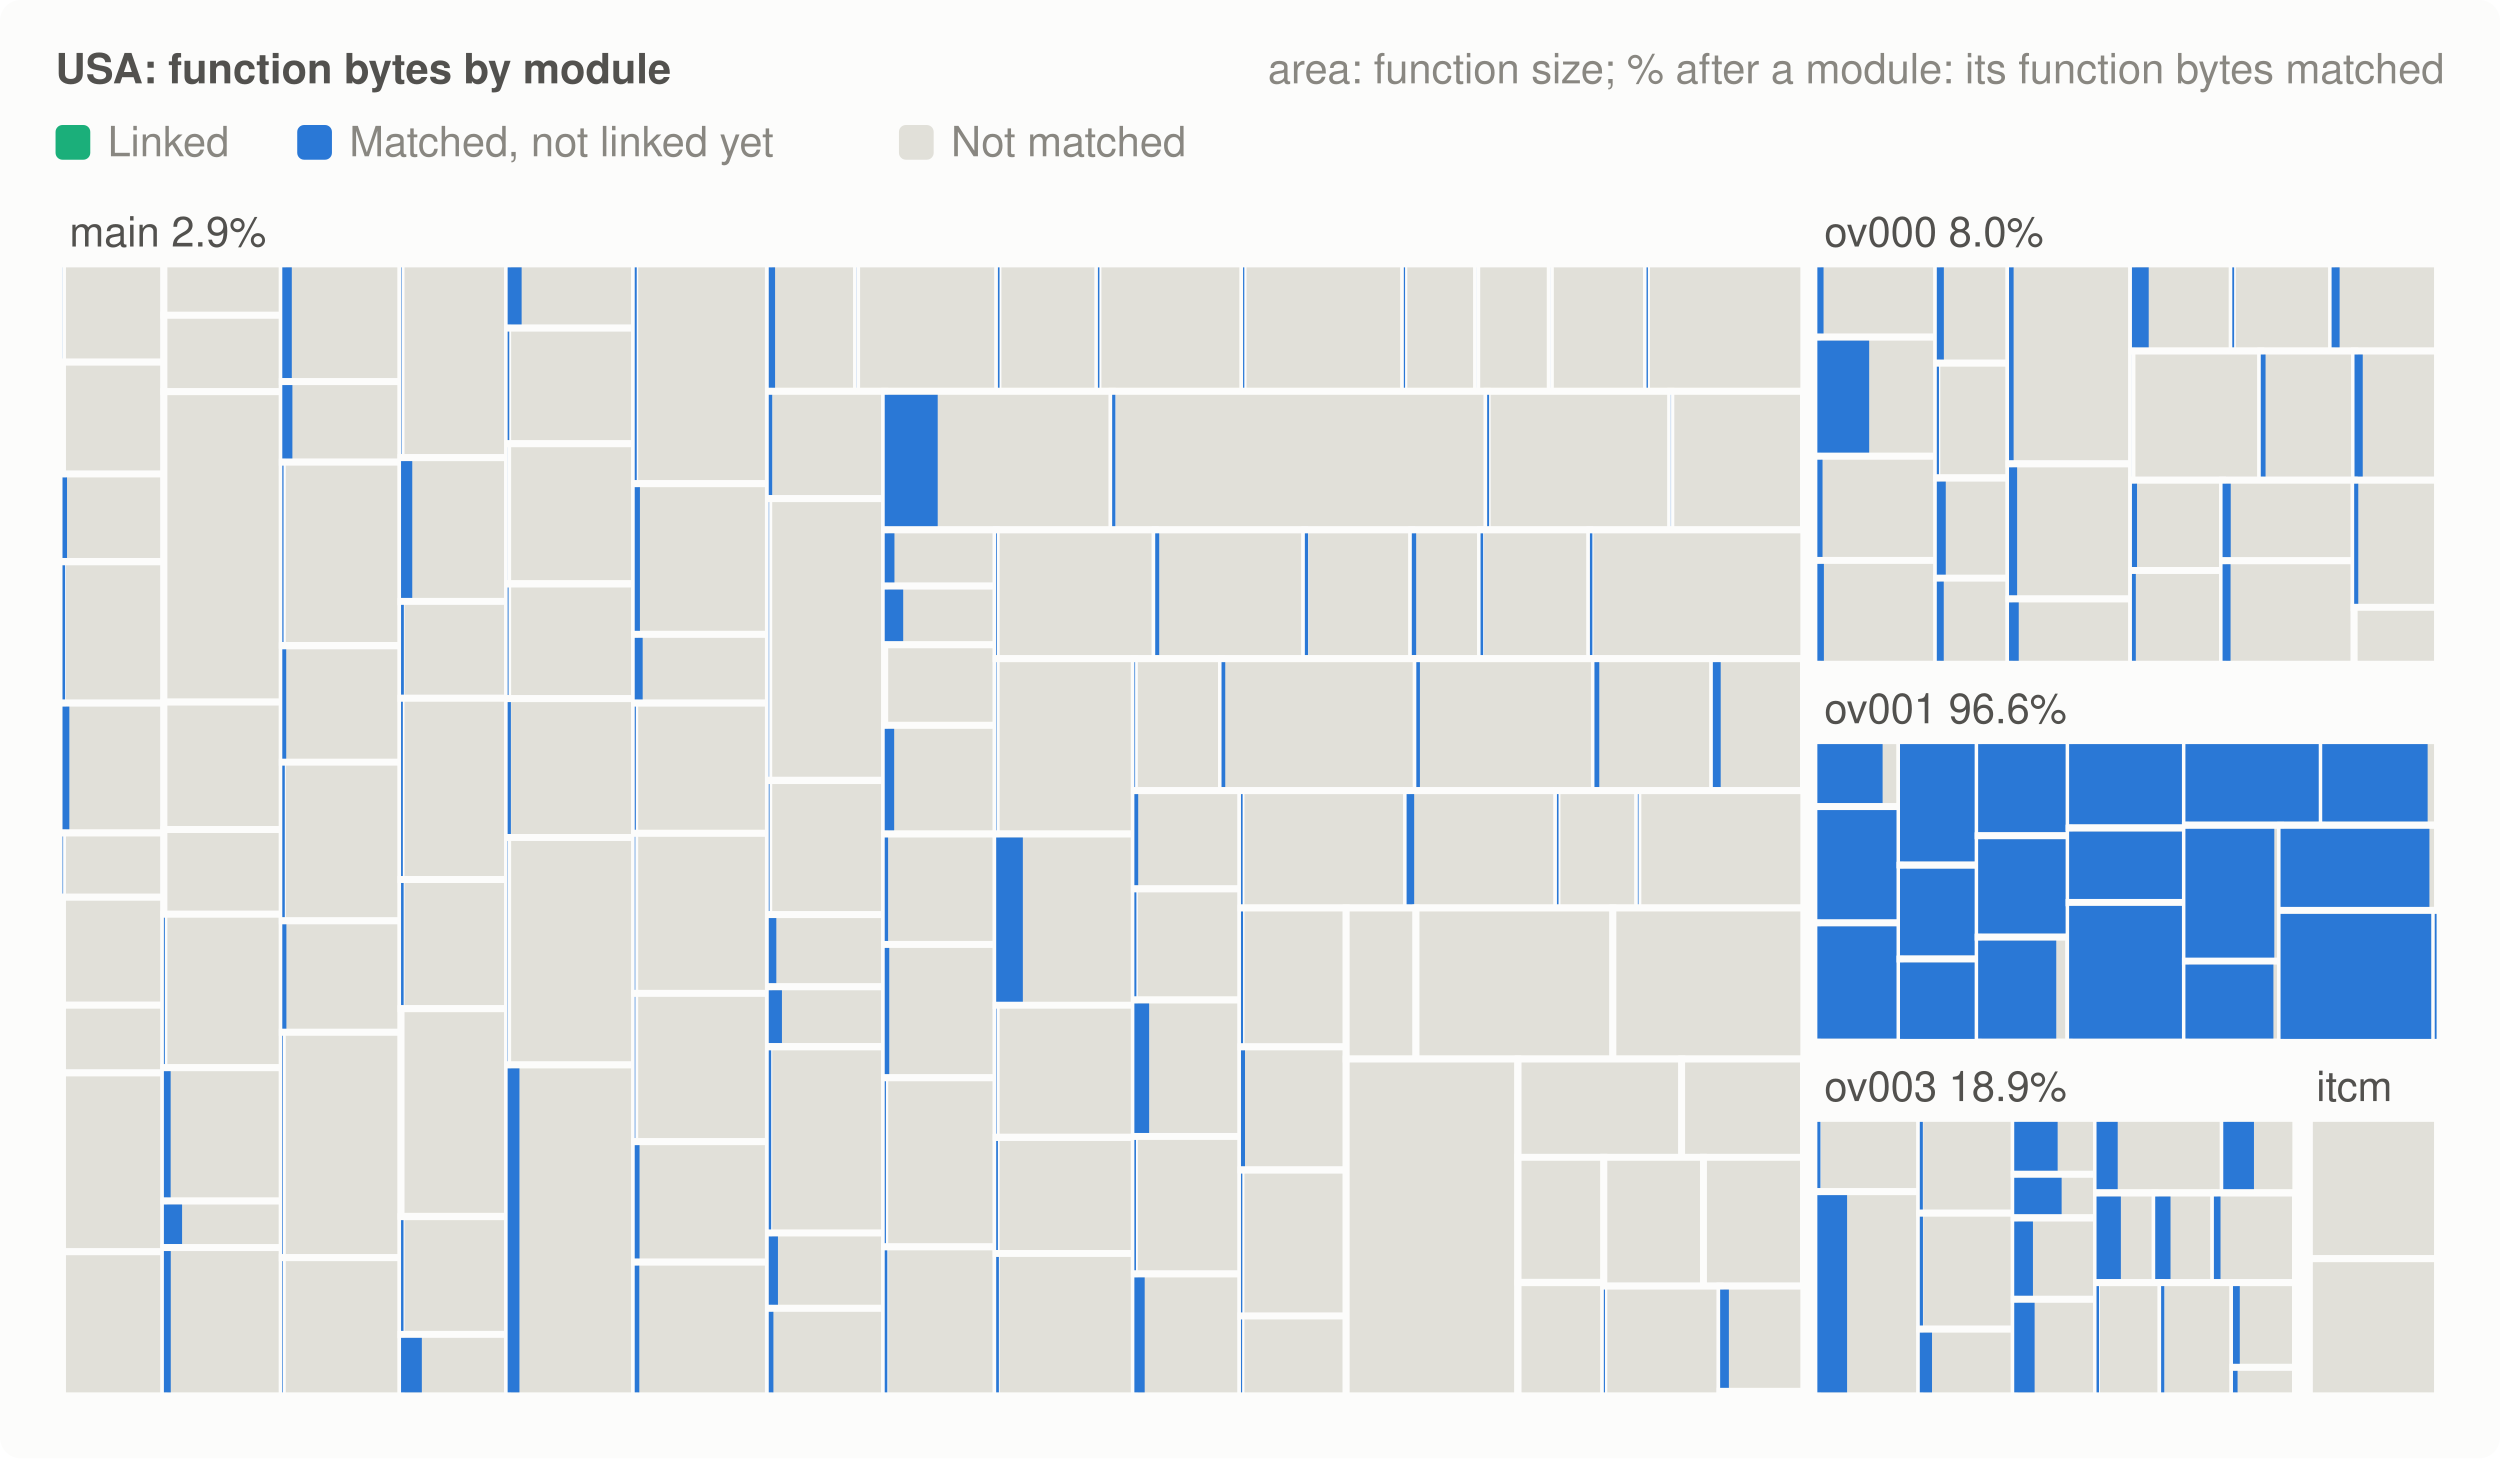
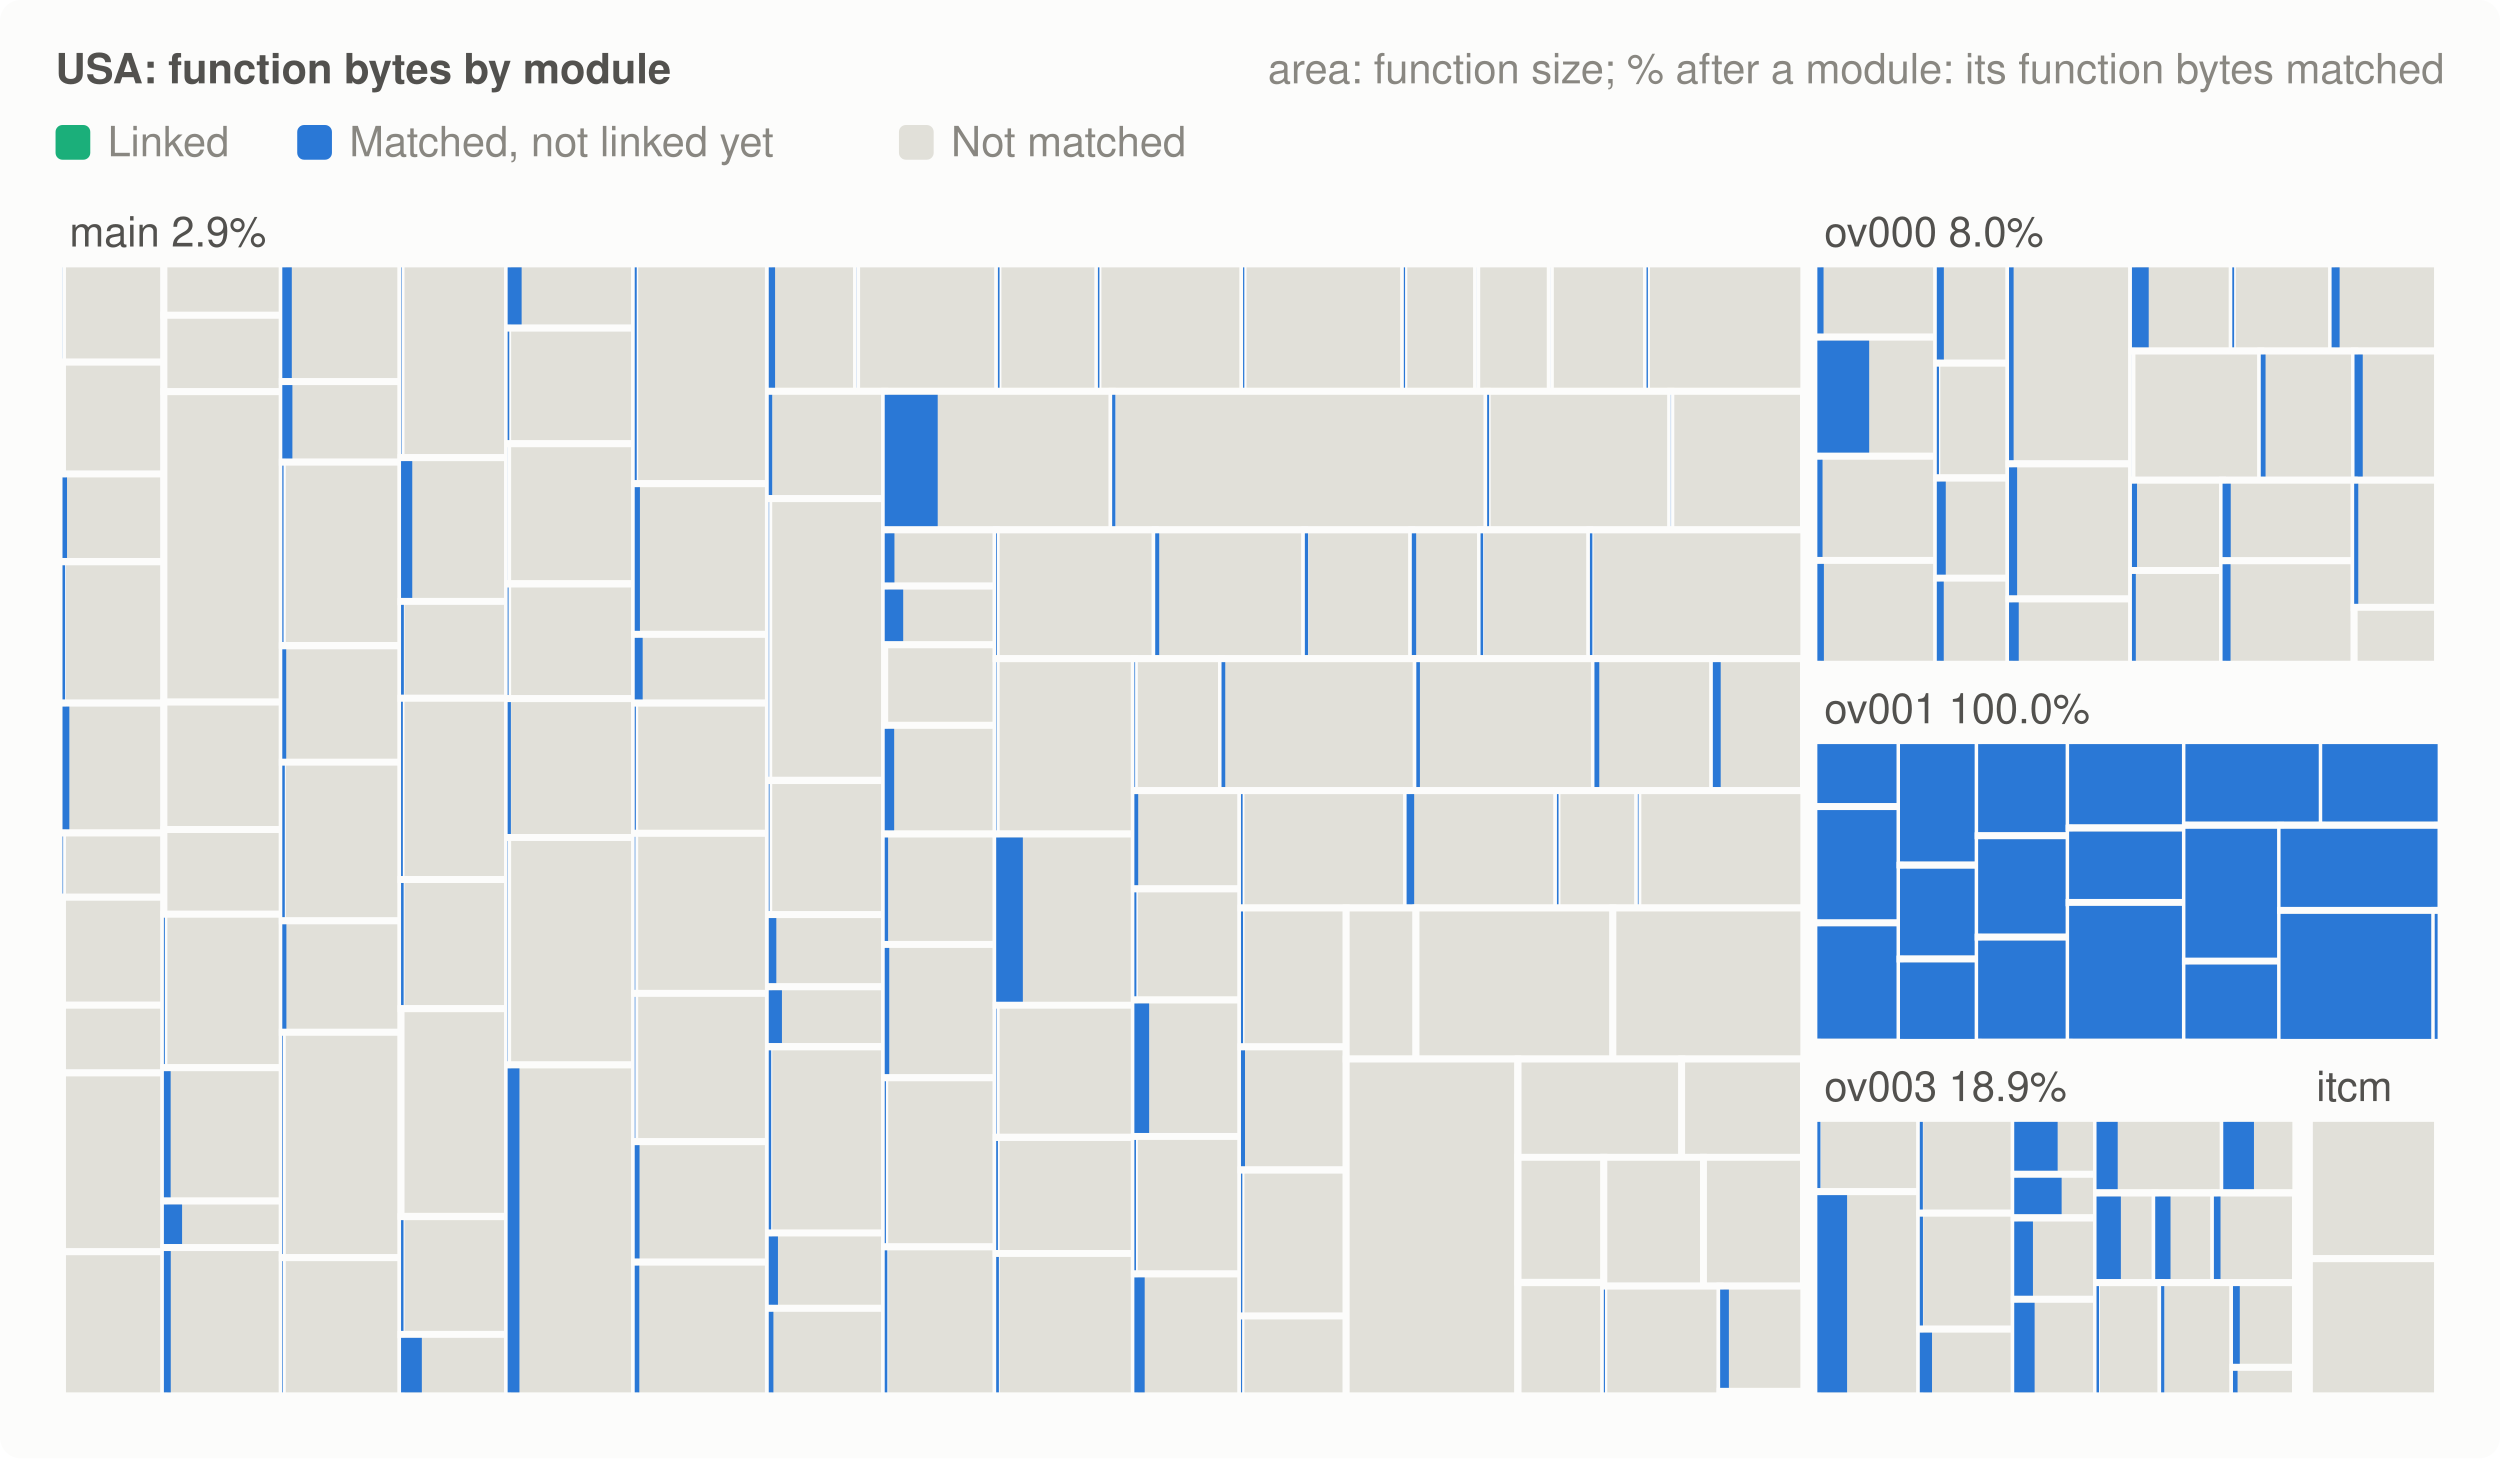
<svg xmlns="http://www.w3.org/2000/svg" viewBox="0 0 720 420" width="720" height="420" role="img" aria-label="Matched and linked code by module (USA)">
  <style>.bg{fill:#fcfcfb}.lbl{fill:#52514e}.muted{fill:#898781}.todo{fill:#e1e0d9}.gap{stroke:#fcfcfb}.matched{fill:#2a78d6}.linked{fill:#1baf7a}@media (prefers-color-scheme: dark){.bg{fill:#1a1a19}.lbl{fill:#c3c2b7}.muted{fill:#898781}.todo{fill:#2c2c2a}.gap{stroke:#1a1a19}.matched{fill:#3987e5}.linked{fill:#199e70}}text{font:12px -apple-system,BlinkMacSystemFont,'Segoe UI',Helvetica,Arial,sans-serif}.head{font-weight:600}</style>
  <rect class="bg" width="720" height="420" rx="6" />
  <text class="lbl head" x="16" y="24">USA: function bytes by module</text>
  <text class="muted" x="704" y="24" text-anchor="end">area: function size; % after a module: its function bytes matched</text>
  <rect class="linked" x="16" y="36" width="10" height="10" rx="2" />
  <text class="muted" x="31" y="45">Linked</text>
  <rect class="matched" x="85.6" y="36" width="10" height="10" rx="2" />
  <text class="muted" x="100.6" y="45">Matched, not linked yet</text>
  <rect class="todo" x="258.9" y="36" width="10" height="10" rx="2" />
  <text class="muted" x="273.9" y="45">Not matched</text>
  <rect class="todo gap" x="18.0" y="76.0" width="29.2" height="28.3" stroke-width="2" />
  <rect class="matched" x="18.0" y="77.0" width="0.03" height="26.3" />
  <rect class="todo gap" x="18.0" y="104.3" width="29.2" height="32.3" stroke-width="2" />
  <rect class="todo gap" x="18.0" y="136.5" width="29.2" height="25.2" stroke-width="2" />
  <rect class="matched" x="18.0" y="137.5" width="1.30" height="23.2" />
  <rect class="todo gap" x="18.0" y="161.8" width="29.2" height="40.7" stroke-width="2" />
  <rect class="matched" x="18.0" y="162.8" width="0.75" height="38.7" />
  <rect class="todo gap" x="18.0" y="202.5" width="29.2" height="37.4" stroke-width="2" />
  <rect class="matched" x="18.0" y="203.5" width="1.97" height="35.4" />
  <rect class="todo gap" x="18.0" y="239.9" width="29.2" height="18.5" stroke-width="2" />
  <rect class="matched" x="18.0" y="240.9" width="0.18" height="16.5" />
  <rect class="todo gap" x="18.0" y="258.4" width="29.2" height="31.1" stroke-width="2" />
  <rect class="todo gap" x="18.0" y="289.5" width="29.2" height="19.5" stroke-width="2" />
  <rect class="todo gap" x="18.0" y="309.0" width="29.2" height="51.5" stroke-width="2" />
  <rect class="todo gap" x="18.0" y="360.5" width="29.2" height="41.5" stroke-width="2" />
  <rect class="todo gap" x="47.2" y="76.0" width="34.1" height="14.8" stroke-width="2" />
  <rect class="todo gap" x="47.2" y="90.8" width="34.1" height="22.0" stroke-width="2" />
  <rect class="todo gap" x="47.2" y="112.8" width="34.1" height="89.4" stroke-width="2" />
  <rect class="todo gap" x="47.2" y="202.2" width="34.1" height="36.7" stroke-width="2" />
  <rect class="todo gap" x="47.2" y="238.9" width="34.1" height="24.4" stroke-width="2" />
  <rect class="todo gap" x="47.2" y="263.3" width="34.1" height="44.2" stroke-width="2" />
  <rect class="matched" x="47.2" y="264.3" width="0.28" height="42.2" />
  <rect class="todo gap" x="47.2" y="307.5" width="34.1" height="38.4" stroke-width="2" />
  <rect class="matched" x="47.2" y="308.5" width="1.95" height="36.4" />
  <rect class="todo gap" x="47.2" y="345.9" width="34.1" height="13.4" stroke-width="2" />
  <rect class="matched" x="47.2" y="346.9" width="5.24" height="11.4" />
  <rect class="todo gap" x="47.2" y="359.3" width="34.1" height="42.7" stroke-width="2" />
  <rect class="matched" x="47.2" y="360.3" width="1.98" height="40.7" />
  <rect class="todo gap" x="81.3" y="76.0" width="34.2" height="33.9" stroke-width="2" />
  <rect class="matched" x="81.3" y="77.0" width="2.74" height="31.9" />
  <rect class="todo gap" x="81.3" y="109.9" width="34.2" height="23.2" stroke-width="2" />
  <rect class="matched" x="81.3" y="110.9" width="2.91" height="21.2" />
  <rect class="todo gap" x="81.3" y="133.1" width="34.2" height="52.8" stroke-width="2" />
  <rect class="matched" x="81.3" y="134.1" width="0.36" height="50.8" />
  <rect class="todo gap" x="81.3" y="186.0" width="34.2" height="33.6" stroke-width="2" />
  <rect class="matched" x="81.3" y="187.0" width="1.13" height="31.6" />
  <rect class="todo gap" x="81.3" y="219.5" width="34.2" height="45.7" stroke-width="2" />
  <rect class="matched" x="81.3" y="220.5" width="0.72" height="43.7" />
  <rect class="todo gap" x="81.3" y="265.2" width="34.2" height="32.1" stroke-width="2" />
  <rect class="matched" x="81.3" y="266.2" width="1.18" height="30.1" />
  <rect class="todo gap" x="81.3" y="297.3" width="34.2" height="64.9" stroke-width="2" />
  <rect class="matched" x="81.3" y="298.3" width="0.20" height="62.9" />
  <rect class="todo gap" x="81.3" y="362.2" width="34.2" height="39.8" stroke-width="2" />
  <rect class="matched" x="81.3" y="363.2" width="0.19" height="37.8" />
  <rect class="todo gap" x="115.5" y="76.0" width="30.7" height="55.8" stroke-width="2" />
  <rect class="matched" x="115.5" y="77.0" width="0.15" height="53.8" />
  <rect class="todo gap" x="115.5" y="131.8" width="30.7" height="41.5" stroke-width="2" />
  <rect class="matched" x="115.5" y="132.8" width="3.23" height="39.5" />
  <rect class="todo gap" x="115.5" y="173.2" width="30.7" height="27.9" stroke-width="2" />
  <rect class="matched" x="115.5" y="174.2" width="0.81" height="25.9" />
  <rect class="todo gap" x="115.5" y="201.1" width="30.7" height="52.2" stroke-width="2" />
  <rect class="matched" x="115.5" y="202.1" width="0.52" height="50.2" />
  <rect class="todo gap" x="115.5" y="253.3" width="30.7" height="37.2" stroke-width="2" />
  <rect class="matched" x="115.5" y="254.3" width="0.75" height="35.2" />
  <rect class="todo gap" x="115.5" y="290.5" width="30.7" height="59.8" stroke-width="2" />
  <rect class="todo gap" x="115.5" y="350.4" width="30.7" height="34.0" stroke-width="2" />
  <rect class="matched" x="115.5" y="351.4" width="0.71" height="32.0" />
  <rect class="todo gap" x="115.5" y="384.3" width="30.7" height="17.7" stroke-width="2" />
  <rect class="matched" x="115.5" y="385.3" width="5.99" height="15.7" />
  <rect class="todo gap" x="146.2" y="76.0" width="36.6" height="18.5" stroke-width="2" />
  <rect class="matched" x="146.2" y="77.0" width="4.03" height="16.5" />
  <rect class="todo gap" x="146.2" y="94.5" width="36.6" height="33.3" stroke-width="2" />
  <rect class="matched" x="146.2" y="95.5" width="0.47" height="31.3" />
  <rect class="todo gap" x="146.2" y="127.8" width="36.6" height="40.3" stroke-width="2" />
  <rect class="matched" x="146.2" y="128.8" width="0.02" height="38.3" />
  <rect class="todo gap" x="146.2" y="168.2" width="36.6" height="33.0" stroke-width="2" />
  <rect class="matched" x="146.2" y="169.2" width="0.27" height="31.0" />
  <rect class="todo gap" x="146.2" y="201.2" width="36.6" height="40.0" stroke-width="2" />
  <rect class="matched" x="146.2" y="202.2" width="0.94" height="38.0" />
  <rect class="todo gap" x="146.2" y="241.2" width="36.6" height="65.5" stroke-width="2" />
  <rect class="matched" x="146.2" y="242.2" width="0.10" height="63.5" />
  <rect class="todo gap" x="146.2" y="306.7" width="36.6" height="95.3" stroke-width="2" />
  <rect class="matched" x="146.2" y="307.7" width="3.40" height="93.3" />
  <rect class="todo gap" x="182.8" y="76.0" width="38.5" height="63.3" stroke-width="2" />
  <rect class="matched" x="182.8" y="77.0" width="0.58" height="61.3" />
  <rect class="todo gap" x="182.8" y="139.3" width="38.5" height="43.4" stroke-width="2" />
  <rect class="matched" x="182.8" y="140.3" width="1.50" height="41.4" />
  <rect class="todo gap" x="182.8" y="182.7" width="38.5" height="19.8" stroke-width="2" />
  <rect class="matched" x="182.8" y="183.7" width="2.29" height="17.8" />
  <rect class="todo gap" x="182.8" y="202.5" width="38.5" height="37.5" stroke-width="2" />
  <rect class="matched" x="182.8" y="203.5" width="0.33" height="35.5" />
  <rect class="todo gap" x="182.8" y="240.0" width="38.5" height="46.1" stroke-width="2" />
  <rect class="matched" x="182.8" y="241.0" width="0.17" height="44.1" />
  <rect class="todo gap" x="182.8" y="286.1" width="38.5" height="42.7" stroke-width="2" />
  <rect class="matched" x="182.8" y="287.1" width="0.18" height="40.7" />
  <rect class="todo gap" x="182.8" y="328.8" width="38.5" height="34.7" stroke-width="2" />
  <rect class="matched" x="182.8" y="329.8" width="1.39" height="32.7" />
  <rect class="todo gap" x="182.8" y="363.5" width="38.5" height="38.5" stroke-width="2" />
  <rect class="matched" x="182.8" y="364.5" width="1.32" height="36.5" />
  <rect class="todo gap" x="221.4" y="76.0" width="25.3" height="36.7" stroke-width="2" />
  <rect class="matched" x="221.4" y="77.0" width="1.82" height="34.7" />
  <rect class="todo gap" x="246.7" y="76.0" width="40.7" height="36.7" stroke-width="2" />
  <rect class="matched" x="246.7" y="77.0" width="0.04" height="34.7" />
  <rect class="todo gap" x="287.4" y="76.0" width="28.9" height="36.7" stroke-width="2" />
  <rect class="matched" x="287.4" y="77.0" width="0.47" height="34.7" />
  <rect class="todo gap" x="316.2" y="76.0" width="41.8" height="36.7" stroke-width="2" />
  <rect class="matched" x="316.2" y="77.0" width="0.43" height="34.7" />
  <rect class="todo gap" x="358.0" y="76.0" width="46.3" height="36.7" stroke-width="2" />
  <rect class="matched" x="358.0" y="77.0" width="0.36" height="34.7" />
  <rect class="todo gap" x="404.3" y="76.0" width="21.0" height="36.7" stroke-width="2" />
  <rect class="matched" x="404.3" y="77.0" width="0.36" height="34.7" />
  <rect class="todo gap" x="425.3" y="76.0" width="21.2" height="36.7" stroke-width="2" />
  <rect class="matched" x="425.3" y="77.0" width="0.01" height="34.7" />
  <rect class="todo gap" x="446.5" y="76.0" width="27.7" height="36.7" stroke-width="2" />
  <rect class="matched" x="446.5" y="77.0" width="0.01" height="34.7" />
  <rect class="todo gap" x="474.2" y="76.0" width="45.3" height="36.7" stroke-width="2" />
  <rect class="matched" x="474.2" y="77.0" width="0.40" height="34.7" />
  <rect class="todo gap" x="221.4" y="112.7" width="33.4" height="30.9" stroke-width="2" />
  <rect class="matched" x="221.4" y="113.7" width="1.00" height="28.9" />
  <rect class="todo gap" x="221.4" y="143.6" width="33.4" height="81.1" stroke-width="2" />
  <rect class="matched" x="221.4" y="144.6" width="0.12" height="79.1" />
  <rect class="todo gap" x="221.4" y="224.8" width="33.4" height="38.6" stroke-width="2" />
  <rect class="matched" x="221.4" y="225.8" width="0.23" height="36.6" />
  <rect class="todo gap" x="221.4" y="263.4" width="33.4" height="20.8" stroke-width="2" />
  <rect class="matched" x="221.4" y="264.4" width="2.18" height="18.8" />
  <rect class="todo gap" x="221.4" y="284.2" width="33.4" height="17.2" stroke-width="2" />
  <rect class="matched" x="221.4" y="285.2" width="3.80" height="15.2" />
  <rect class="todo gap" x="221.4" y="301.5" width="33.4" height="53.7" stroke-width="2" />
  <rect class="matched" x="221.4" y="302.5" width="0.70" height="51.7" />
  <rect class="todo gap" x="221.4" y="355.1" width="33.4" height="21.7" stroke-width="2" />
  <rect class="matched" x="221.4" y="356.1" width="2.65" height="19.7" />
  <rect class="todo gap" x="221.4" y="376.8" width="33.4" height="25.2" stroke-width="2" />
  <rect class="matched" x="221.4" y="377.8" width="1.34" height="23.2" />
  <rect class="todo gap" x="254.8" y="112.7" width="65.5" height="39.9" stroke-width="2" />
  <rect class="matched" x="254.8" y="113.7" width="15.26" height="37.9" />
  <rect class="todo gap" x="320.3" y="112.7" width="108.0" height="39.9" stroke-width="2" />
  <rect class="matched" x="320.3" y="113.7" width="0.93" height="37.9" />
  <rect class="todo gap" x="428.3" y="112.7" width="52.9" height="39.9" stroke-width="2" />
  <rect class="matched" x="428.3" y="113.7" width="0.56" height="37.9" />
  <rect class="todo gap" x="481.2" y="112.7" width="38.2" height="39.9" stroke-width="2" />
  <rect class="matched" x="481.2" y="113.7" width="0.06" height="37.9" />
  <rect class="todo gap" x="254.8" y="152.6" width="32.1" height="16.2" stroke-width="2" />
  <rect class="matched" x="254.8" y="153.6" width="2.80" height="14.2" />
  <rect class="todo gap" x="254.8" y="168.8" width="32.1" height="16.9" stroke-width="2" />
  <rect class="matched" x="254.8" y="169.8" width="5.32" height="14.9" />
  <rect class="todo gap" x="254.8" y="185.7" width="32.1" height="23.2" stroke-width="2" />
  <rect class="todo gap" x="254.8" y="208.9" width="32.1" height="31.3" stroke-width="2" />
  <rect class="matched" x="254.8" y="209.9" width="2.72" height="29.3" />
  <rect class="todo gap" x="254.8" y="240.2" width="32.1" height="31.8" stroke-width="2" />
  <rect class="matched" x="254.8" y="241.2" width="0.98" height="29.8" />
  <rect class="todo gap" x="254.8" y="272.0" width="32.1" height="38.4" stroke-width="2" />
  <rect class="matched" x="254.8" y="273.0" width="1.30" height="36.4" />
  <rect class="todo gap" x="254.8" y="310.4" width="32.1" height="48.7" stroke-width="2" />
  <rect class="matched" x="254.8" y="311.4" width="0.35" height="46.7" />
  <rect class="todo gap" x="254.8" y="359.1" width="32.1" height="42.9" stroke-width="2" />
  <rect class="matched" x="254.8" y="360.1" width="0.75" height="40.9" />
  <rect class="todo gap" x="286.9" y="152.6" width="45.8" height="37.1" stroke-width="2" />
  <rect class="matched" x="286.9" y="153.6" width="0.23" height="35.1" />
  <rect class="todo gap" x="332.7" y="152.6" width="43.1" height="37.1" stroke-width="2" />
  <rect class="matched" x="332.7" y="153.6" width="1.15" height="35.1" />
  <rect class="todo gap" x="375.8" y="152.6" width="30.8" height="37.1" stroke-width="2" />
  <rect class="matched" x="375.8" y="153.6" width="0.92" height="35.1" />
  <rect class="todo gap" x="406.6" y="152.6" width="19.8" height="37.1" stroke-width="2" />
  <rect class="matched" x="406.6" y="153.6" width="1.25" height="35.1" />
  <rect class="todo gap" x="426.4" y="152.6" width="31.5" height="37.1" stroke-width="2" />
  <rect class="matched" x="426.4" y="153.6" width="0.75" height="35.1" />
  <rect class="todo gap" x="457.9" y="152.6" width="61.6" height="37.1" stroke-width="2" />
  <rect class="matched" x="457.9" y="153.6" width="0.70" height="35.1" />
  <rect class="todo gap" x="286.9" y="189.7" width="39.8" height="50.5" stroke-width="2" />
  <rect class="matched" x="286.9" y="190.7" width="0.13" height="48.5" />
  <rect class="todo gap" x="286.9" y="240.2" width="39.8" height="49.4" stroke-width="2" />
  <rect class="matched" x="286.9" y="241.2" width="7.68" height="47.4" />
  <rect class="todo gap" x="286.9" y="289.5" width="39.8" height="38.0" stroke-width="2" />
  <rect class="matched" x="286.9" y="290.5" width="0.14" height="36.0" />
  <rect class="todo gap" x="286.9" y="327.6" width="39.8" height="33.5" stroke-width="2" />
  <rect class="matched" x="286.9" y="328.6" width="0.50" height="31.5" />
  <rect class="todo gap" x="286.9" y="361.0" width="39.8" height="41.0" stroke-width="2" />
  <rect class="matched" x="286.9" y="362.0" width="0.78" height="39.0" />
  <rect class="todo gap" x="326.7" y="189.7" width="25.1" height="38.0" stroke-width="2" />
  <rect class="matched" x="326.7" y="190.7" width="0.21" height="36.0" />
  <rect class="todo gap" x="351.8" y="189.7" width="56.1" height="38.0" stroke-width="2" />
  <rect class="matched" x="351.8" y="190.7" width="1.07" height="36.0" />
  <rect class="todo gap" x="407.9" y="189.7" width="51.3" height="38.0" stroke-width="2" />
  <rect class="matched" x="407.9" y="190.7" width="1.04" height="36.0" />
  <rect class="todo gap" x="459.2" y="189.7" width="34.1" height="38.0" stroke-width="2" />
  <rect class="matched" x="459.2" y="190.7" width="1.39" height="36.0" />
  <rect class="todo gap" x="493.3" y="189.7" width="26.1" height="38.0" stroke-width="2" />
  <rect class="matched" x="493.3" y="190.7" width="2.26" height="36.0" />
  <rect class="todo gap" x="326.7" y="227.7" width="30.7" height="28.3" stroke-width="2" />
  <rect class="matched" x="326.7" y="228.7" width="1.10" height="26.3" />
  <rect class="todo gap" x="326.7" y="256.0" width="30.7" height="32.0" stroke-width="2" />
  <rect class="matched" x="326.7" y="257.0" width="0.58" height="30.0" />
  <rect class="todo gap" x="326.7" y="288.0" width="30.7" height="39.3" stroke-width="2" />
  <rect class="matched" x="326.7" y="289.0" width="4.25" height="37.3" />
  <rect class="todo gap" x="326.7" y="327.3" width="30.7" height="39.6" stroke-width="2" />
  <rect class="matched" x="326.7" y="328.3" width="0.46" height="37.6" />
  <rect class="todo gap" x="326.7" y="366.9" width="30.7" height="35.1" stroke-width="2" />
  <rect class="matched" x="326.7" y="367.9" width="2.97" height="33.1" />
  <rect class="todo gap" x="357.4" y="227.7" width="47.7" height="33.8" stroke-width="2" />
  <rect class="matched" x="357.4" y="228.7" width="0.48" height="31.8" />
  <rect class="todo gap" x="405.1" y="227.7" width="43.3" height="33.8" stroke-width="2" />
  <rect class="matched" x="405.1" y="228.7" width="2.18" height="31.8" />
  <rect class="todo gap" x="448.4" y="227.7" width="23.3" height="33.8" stroke-width="2" />
  <rect class="matched" x="448.4" y="228.7" width="0.46" height="31.8" />
  <rect class="todo gap" x="471.7" y="227.7" width="47.8" height="33.8" stroke-width="2" />
  <rect class="matched" x="471.7" y="228.7" width="0.20" height="31.8" />
  <rect class="todo gap" x="357.4" y="261.5" width="30.3" height="40.0" stroke-width="2" />
  <rect class="matched" x="357.4" y="262.5" width="0.60" height="38.0" />
  <rect class="todo gap" x="357.4" y="301.5" width="30.3" height="35.4" stroke-width="2" />
  <rect class="matched" x="357.4" y="302.5" width="1.16" height="33.4" />
  <rect class="todo gap" x="357.4" y="337.0" width="30.3" height="42.1" stroke-width="2" />
  <rect class="matched" x="357.4" y="338.0" width="0.39" height="40.1" />
  <rect class="todo gap" x="357.4" y="379.0" width="30.3" height="23.0" stroke-width="2" />
  <rect class="matched" x="357.4" y="380.0" width="0.33" height="21.0" />
  <rect class="todo gap" x="387.7" y="261.5" width="20.1" height="43.5" stroke-width="2" />
  <rect class="todo gap" x="407.8" y="261.5" width="56.7" height="43.5" stroke-width="2" />
  <rect class="todo gap" x="464.5" y="261.5" width="55.0" height="43.5" stroke-width="2" />
  <rect class="todo gap" x="387.7" y="305.0" width="49.4" height="97.0" stroke-width="2" />
  <rect class="todo gap" x="437.2" y="305.0" width="47.2" height="28.4" stroke-width="2" />
  <rect class="todo gap" x="484.3" y="305.0" width="35.1" height="28.4" stroke-width="2" />
  <rect class="todo gap" x="437.2" y="333.3" width="24.7" height="36.0" stroke-width="2" />
  <rect class="todo gap" x="437.2" y="369.4" width="24.7" height="32.6" stroke-width="2" />
  <rect class="todo gap" x="461.9" y="333.3" width="28.7" height="37.1" stroke-width="2" />
  <rect class="todo gap" x="490.6" y="333.3" width="28.8" height="37.1" stroke-width="2" />
  <rect class="todo gap" x="461.9" y="370.4" width="33.5" height="31.6" stroke-width="2" />
  <rect class="matched" x="461.9" y="371.4" width="0.33" height="29.6" />
  <rect class="todo gap" x="495.4" y="370.4" width="24.1" height="30.4" stroke-width="2" />
  <rect class="matched" x="495.4" y="371.4" width="2.52" height="28.4" />
  <rect class="todo gap" x="495.4" y="400.7" width="24.1" height="1.3" stroke-width="2" />
  <rect class="matched" x="495.4" y="401.7" width="0.75" height="0.0" />
  <text class="lbl" x="20.0" y="71.0">main 2.9%</text>
  <rect class="todo gap" x="523.4" y="76.0" width="34.4" height="21.1" stroke-width="2" />
  <rect class="matched" x="523.4" y="77.0" width="1.78" height="19.1" />
  <rect class="todo gap" x="523.4" y="97.1" width="34.4" height="34.3" stroke-width="2" />
  <rect class="matched" x="523.4" y="98.1" width="14.92" height="32.3" />
  <rect class="todo gap" x="523.4" y="131.4" width="34.4" height="30.1" stroke-width="2" />
  <rect class="matched" x="523.4" y="132.4" width="1.49" height="28.1" />
  <rect class="todo gap" x="523.4" y="161.4" width="34.4" height="29.9" stroke-width="2" />
  <rect class="matched" x="523.4" y="162.4" width="1.88" height="27.9" />
  <rect class="todo gap" x="557.8" y="76.0" width="20.8" height="28.6" stroke-width="2" />
  <rect class="matched" x="557.8" y="77.0" width="2.03" height="26.6" />
  <rect class="todo gap" x="557.8" y="104.6" width="20.8" height="33.0" stroke-width="2" />
  <rect class="matched" x="557.8" y="105.6" width="0.62" height="31.0" />
  <rect class="todo gap" x="557.8" y="137.7" width="20.8" height="28.9" stroke-width="2" />
  <rect class="matched" x="557.8" y="138.7" width="2.58" height="26.9" />
  <rect class="todo gap" x="557.8" y="166.5" width="20.8" height="24.8" stroke-width="2" />
  <rect class="matched" x="557.8" y="167.5" width="2.00" height="22.8" />
  <rect class="todo gap" x="578.6" y="76.0" width="35.3" height="57.6" stroke-width="2" />
  <rect class="matched" x="578.6" y="77.0" width="1.32" height="55.6" />
  <rect class="todo gap" x="578.6" y="133.6" width="35.3" height="38.9" stroke-width="2" />
  <rect class="matched" x="578.6" y="134.6" width="2.33" height="36.9" />
  <rect class="todo gap" x="578.6" y="172.5" width="35.3" height="18.8" stroke-width="2" />
  <rect class="matched" x="578.6" y="173.5" width="2.80" height="16.8" />
  <rect class="todo gap" x="614.0" y="76.0" width="28.9" height="25.1" stroke-width="2" />
  <rect class="matched" x="614.0" y="77.0" width="4.83" height="23.1" />
  <rect class="todo gap" x="642.9" y="76.0" width="28.7" height="25.1" stroke-width="2" />
  <rect class="matched" x="642.9" y="77.0" width="0.53" height="23.1" />
  <rect class="todo gap" x="671.5" y="76.0" width="30.5" height="25.1" stroke-width="2" />
  <rect class="matched" x="671.5" y="77.0" width="2.31" height="23.1" />
  <rect class="todo gap" x="614.0" y="101.1" width="37.1" height="37.2" stroke-width="2" />
  <rect class="matched" x="614.0" y="102.1" width="0.01" height="35.2" />
  <rect class="todo gap" x="651.1" y="101.1" width="27.1" height="37.2" stroke-width="2" />
  <rect class="matched" x="651.1" y="102.1" width="1.38" height="35.2" />
  <rect class="todo gap" x="678.1" y="101.1" width="23.9" height="37.2" stroke-width="2" />
  <rect class="matched" x="678.1" y="102.1" width="2.37" height="35.2" />
  <rect class="todo gap" x="614.0" y="138.3" width="26.1" height="26.0" stroke-width="2" />
  <rect class="matched" x="614.0" y="139.3" width="1.46" height="24.0" />
  <rect class="todo gap" x="614.0" y="164.3" width="26.1" height="27.0" stroke-width="2" />
  <rect class="matched" x="614.0" y="165.3" width="1.12" height="25.0" />
  <rect class="todo gap" x="640.1" y="138.3" width="37.9" height="23.2" stroke-width="2" />
  <rect class="matched" x="640.1" y="139.3" width="2.35" height="21.2" />
  <rect class="todo gap" x="640.1" y="161.5" width="37.9" height="29.8" stroke-width="2" />
  <rect class="matched" x="640.1" y="162.5" width="2.30" height="27.8" />
  <rect class="todo gap" x="678.0" y="138.3" width="24.0" height="36.7" stroke-width="2" />
  <rect class="matched" x="678.0" y="139.3" width="1.18" height="34.7" />
  <rect class="todo gap" x="678.0" y="174.9" width="24.0" height="16.4" stroke-width="2" />
  <text class="lbl" x="525.4" y="71.0">ov000 8.0%</text>
  <rect class="todo gap" x="523.4" y="213.3" width="23.8" height="19.0" stroke-width="2" />
-   <rect class="matched" x="523.4" y="214.3" width="18.79" height="17.0" />
+   <rect class="matched" x="523.4" y="214.3" width="23.78" height="17.0" />
  <rect class="todo gap" x="523.4" y="232.3" width="23.8" height="33.5" stroke-width="2" />
-   <rect class="matched" x="523.4" y="233.3" width="23.36" height="31.5" />
+   <rect class="matched" x="523.4" y="233.3" width="23.78" height="31.5" />
  <rect class="todo gap" x="523.4" y="265.8" width="23.8" height="34.3" stroke-width="2" />
  <rect class="matched" x="523.4" y="266.8" width="23.78" height="32.3" />
  <rect class="todo gap" x="547.2" y="213.3" width="22.5" height="35.8" stroke-width="2" />
-   <rect class="matched" x="547.2" y="214.3" width="22.28" height="33.8" />
+   <rect class="matched" x="547.2" y="214.3" width="22.51" height="33.8" />
  <rect class="todo gap" x="547.2" y="249.2" width="22.5" height="27.0" stroke-width="2" />
-   <rect class="matched" x="547.2" y="250.2" width="22.19" height="25.0" />
+   <rect class="matched" x="547.2" y="250.2" width="22.51" height="25.0" />
  <rect class="todo gap" x="547.2" y="276.2" width="22.5" height="24.0" stroke-width="2" />
  <rect class="matched" x="547.2" y="277.2" width="22.51" height="22.0" />
  <rect class="todo gap" x="569.7" y="213.3" width="26.1" height="27.4" stroke-width="2" />
  <rect class="matched" x="569.7" y="214.3" width="26.12" height="25.4" />
  <rect class="todo gap" x="569.7" y="240.7" width="26.1" height="29.2" stroke-width="2" />
  <rect class="matched" x="569.7" y="241.7" width="26.12" height="27.2" />
  <rect class="todo gap" x="569.7" y="269.9" width="26.1" height="30.2" stroke-width="2" />
-   <rect class="matched" x="569.7" y="270.9" width="22.50" height="28.2" />
+   <rect class="matched" x="569.7" y="270.9" width="26.12" height="28.2" />
  <rect class="todo gap" x="595.9" y="213.3" width="33.6" height="25.1" stroke-width="2" />
  <rect class="matched" x="595.9" y="214.3" width="33.56" height="23.1" />
  <rect class="todo gap" x="595.9" y="238.5" width="33.6" height="21.5" stroke-width="2" />
-   <rect class="matched" x="595.9" y="239.5" width="33.36" height="19.5" />
+   <rect class="matched" x="595.9" y="239.5" width="33.56" height="19.5" />
  <rect class="todo gap" x="595.9" y="259.9" width="33.6" height="40.2" stroke-width="2" />
-   <rect class="matched" x="595.9" y="260.9" width="32.60" height="38.2" />
+   <rect class="matched" x="595.9" y="260.9" width="33.56" height="38.2" />
  <rect class="todo gap" x="629.4" y="213.3" width="39.3" height="24.3" stroke-width="2" />
  <rect class="matched" x="629.4" y="214.3" width="39.33" height="22.3" />
  <rect class="todo gap" x="668.8" y="213.3" width="33.2" height="24.3" stroke-width="2" />
-   <rect class="matched" x="668.8" y="214.3" width="30.36" height="22.3" />
+   <rect class="matched" x="668.8" y="214.3" width="33.24" height="22.3" />
  <rect class="todo gap" x="629.4" y="237.7" width="27.4" height="39.2" stroke-width="2" />
-   <rect class="matched" x="629.4" y="238.7" width="25.60" height="37.2" />
+   <rect class="matched" x="629.4" y="238.7" width="27.38" height="37.2" />
  <rect class="todo gap" x="629.4" y="276.8" width="27.4" height="23.3" stroke-width="2" />
-   <rect class="matched" x="629.4" y="277.8" width="25.34" height="21.3" />
+   <rect class="matched" x="629.4" y="277.8" width="27.38" height="21.3" />
  <rect class="todo gap" x="656.8" y="237.7" width="45.2" height="24.5" stroke-width="2" />
-   <rect class="matched" x="656.8" y="238.7" width="42.87" height="22.5" />
+   <rect class="matched" x="656.8" y="238.7" width="45.20" height="22.5" />
  <rect class="todo gap" x="656.8" y="262.2" width="44.4" height="38.0" stroke-width="2" />
  <rect class="matched" x="656.8" y="263.2" width="44.37" height="36.0" />
  <rect class="todo gap" x="701.2" y="262.2" width="0.8" height="38.0" stroke-width="2" />
-   <rect class="matched" x="701.2" y="263.2" width="0.54" height="36.0" />
-   <text class="lbl" x="525.4" y="208.3">ov001 96.6%</text>
+   <rect class="matched" x="701.2" y="263.2" width="0.83" height="36.0" />
+   <text class="lbl" x="525.4" y="208.3">ov001 100.0%</text>
  <rect class="todo gap" x="523.4" y="322.1" width="29.5" height="21.1" stroke-width="2" />
  <rect class="matched" x="523.4" y="323.1" width="0.89" height="19.1" />
  <rect class="todo gap" x="523.4" y="343.2" width="29.5" height="58.8" stroke-width="2" />
  <rect class="matched" x="523.4" y="344.2" width="8.56" height="56.8" />
  <rect class="todo gap" x="552.9" y="322.1" width="27.2" height="27.3" stroke-width="2" />
  <rect class="matched" x="552.9" y="323.1" width="0.88" height="25.3" />
  <rect class="todo gap" x="552.9" y="349.4" width="27.2" height="33.4" stroke-width="2" />
  <rect class="matched" x="552.9" y="350.4" width="0.91" height="31.4" />
  <rect class="todo gap" x="552.9" y="382.8" width="27.2" height="19.2" stroke-width="2" />
  <rect class="matched" x="552.9" y="383.8" width="3.52" height="17.2" />
  <rect class="todo gap" x="580.1" y="322.1" width="23.7" height="16.1" stroke-width="2" />
  <rect class="matched" x="580.1" y="323.1" width="12.50" height="14.1" />
  <rect class="todo gap" x="580.1" y="338.2" width="23.7" height="12.5" stroke-width="2" />
  <rect class="matched" x="580.1" y="339.2" width="13.65" height="10.5" />
  <rect class="todo gap" x="580.1" y="350.8" width="23.7" height="23.4" stroke-width="2" />
  <rect class="matched" x="580.1" y="351.8" width="5.39" height="21.4" />
  <rect class="todo gap" x="580.1" y="374.2" width="23.7" height="27.8" stroke-width="2" />
  <rect class="matched" x="580.1" y="375.2" width="5.87" height="25.8" />
  <rect class="todo gap" x="603.8" y="322.1" width="36.5" height="21.4" stroke-width="2" />
  <rect class="matched" x="603.8" y="323.1" width="6.10" height="19.4" />
  <rect class="todo gap" x="640.3" y="322.1" width="20.9" height="21.4" stroke-width="2" />
  <rect class="matched" x="640.3" y="323.1" width="8.84" height="19.4" />
  <rect class="todo gap" x="603.8" y="343.6" width="16.9" height="25.8" stroke-width="2" />
  <rect class="matched" x="603.8" y="344.6" width="7.01" height="23.8" />
  <rect class="todo gap" x="620.7" y="343.6" width="16.9" height="25.8" stroke-width="2" />
  <rect class="matched" x="620.7" y="344.6" width="4.41" height="23.8" />
  <rect class="todo gap" x="637.6" y="343.6" width="23.5" height="25.8" stroke-width="2" />
  <rect class="matched" x="637.6" y="344.6" width="1.91" height="23.8" />
  <rect class="todo gap" x="603.8" y="369.4" width="18.6" height="32.6" stroke-width="2" />
  <rect class="matched" x="603.8" y="370.4" width="0.72" height="30.6" />
  <rect class="todo gap" x="622.4" y="369.4" width="20.7" height="32.6" stroke-width="2" />
  <rect class="matched" x="622.4" y="370.4" width="0.93" height="30.6" />
  <rect class="todo gap" x="643.1" y="369.4" width="18.0" height="24.4" stroke-width="2" />
  <rect class="matched" x="643.1" y="370.4" width="1.96" height="22.4" />
  <rect class="todo gap" x="643.1" y="393.8" width="18.0" height="8.2" stroke-width="2" />
  <rect class="matched" x="643.1" y="394.8" width="1.32" height="6.2" />
  <text class="lbl" x="525.4" y="317.1">ov003 18.9%</text>
  <rect class="todo gap" x="665.1" y="322.1" width="36.9" height="40.4" stroke-width="2" />
  <rect class="todo gap" x="665.1" y="362.5" width="36.9" height="39.5" stroke-width="2" />
  <text class="lbl" x="667.1" y="317.1">itcm</text>
</svg>
